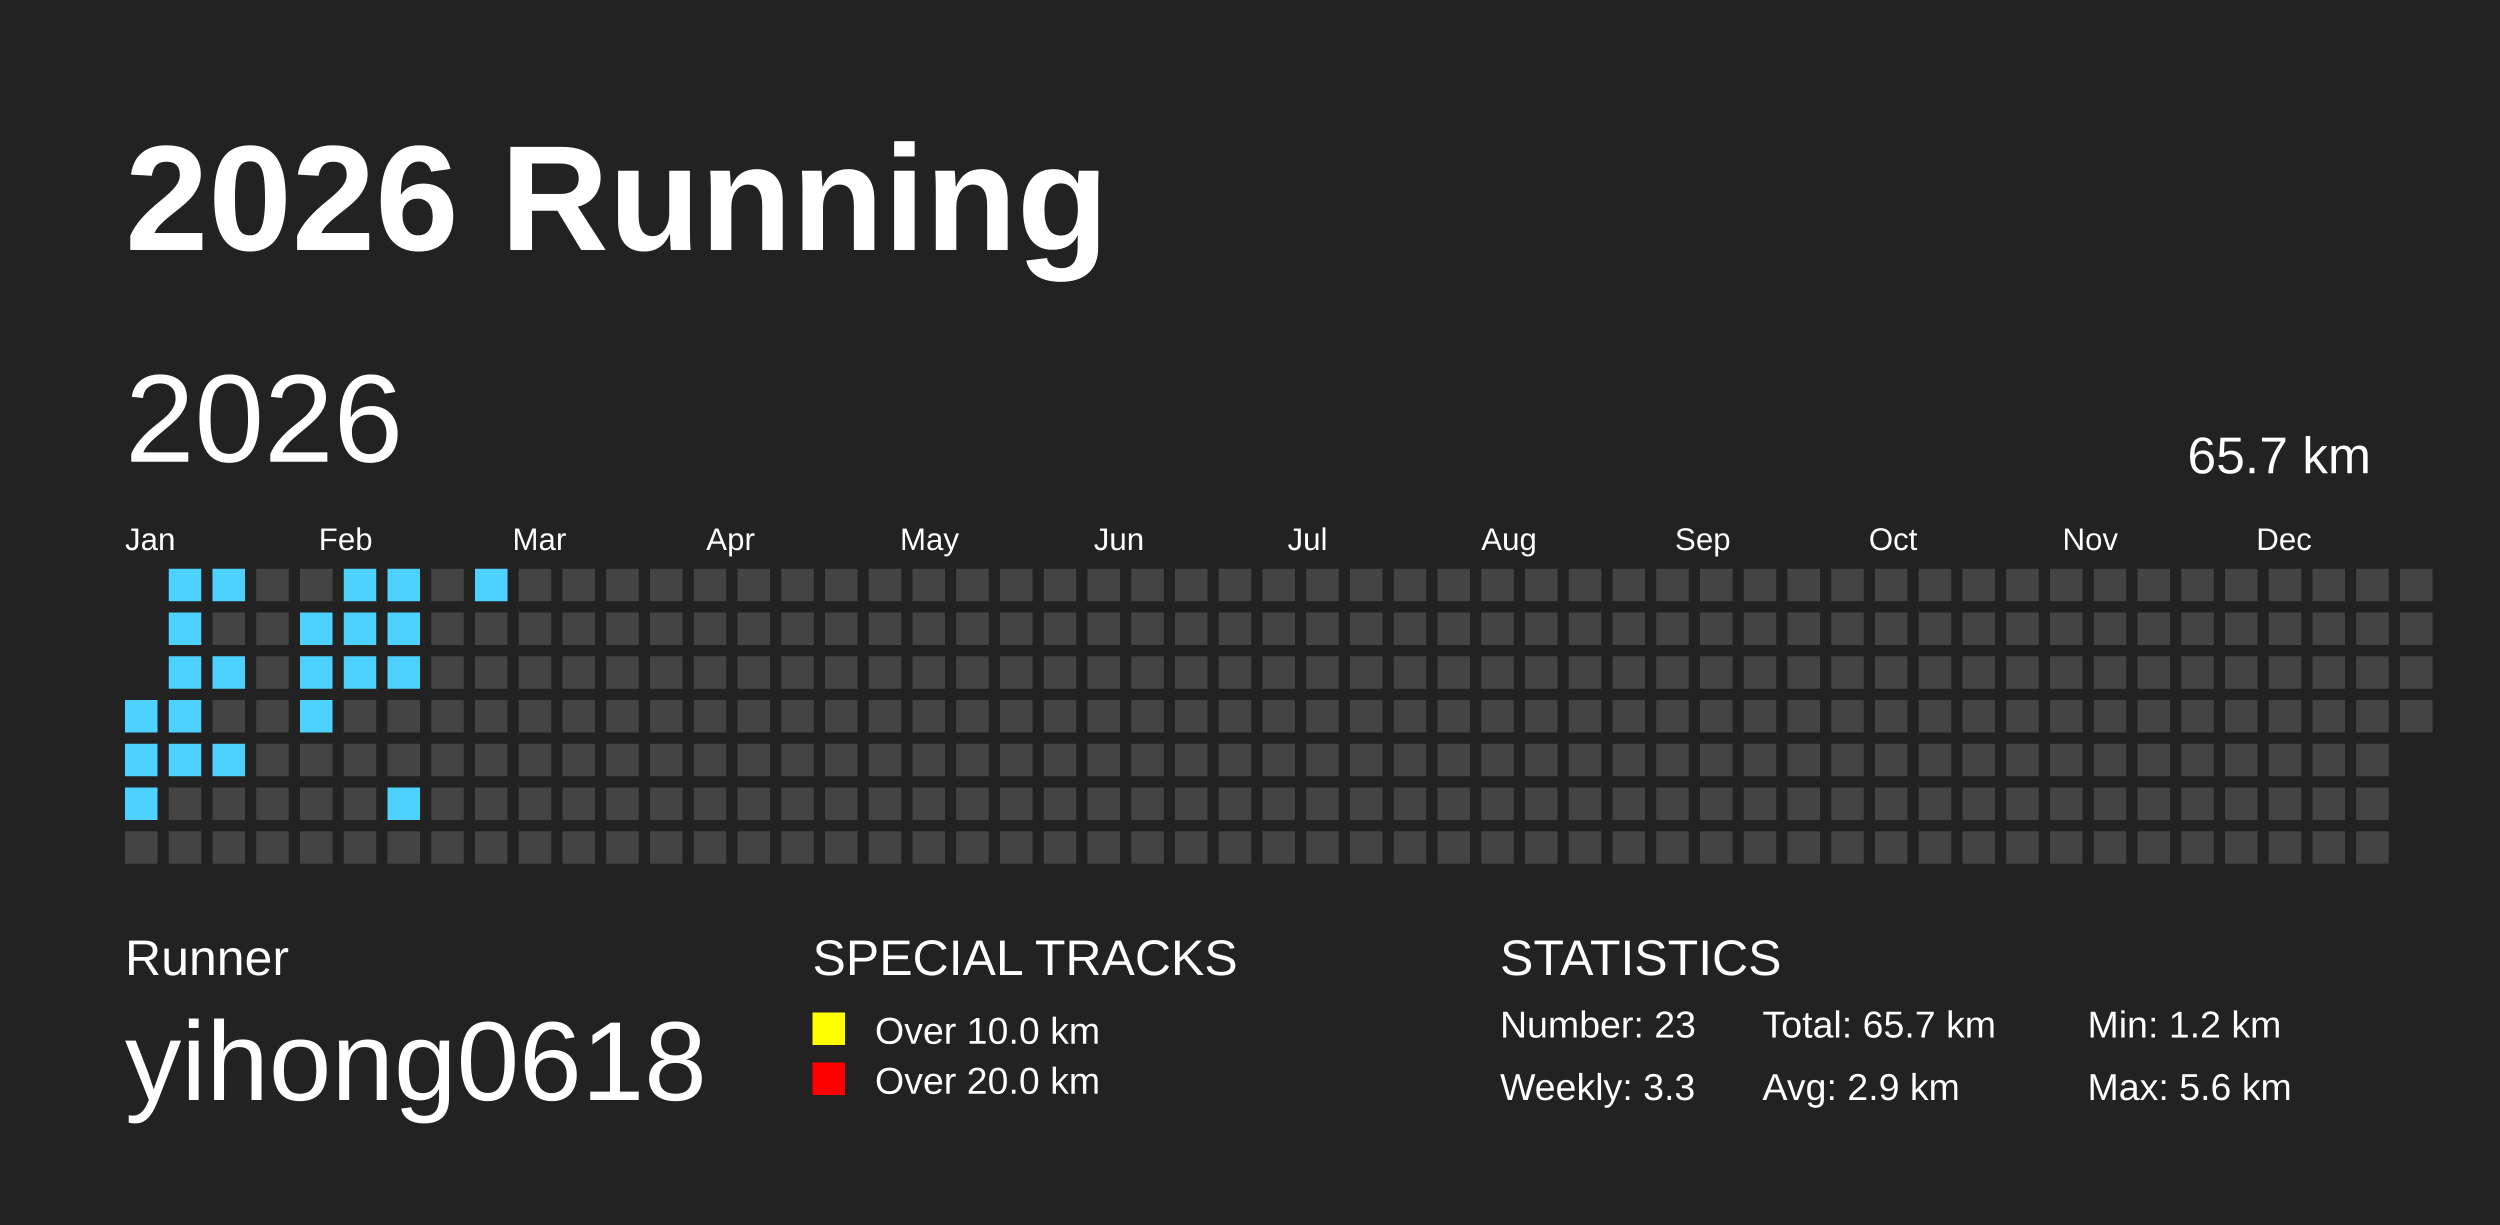
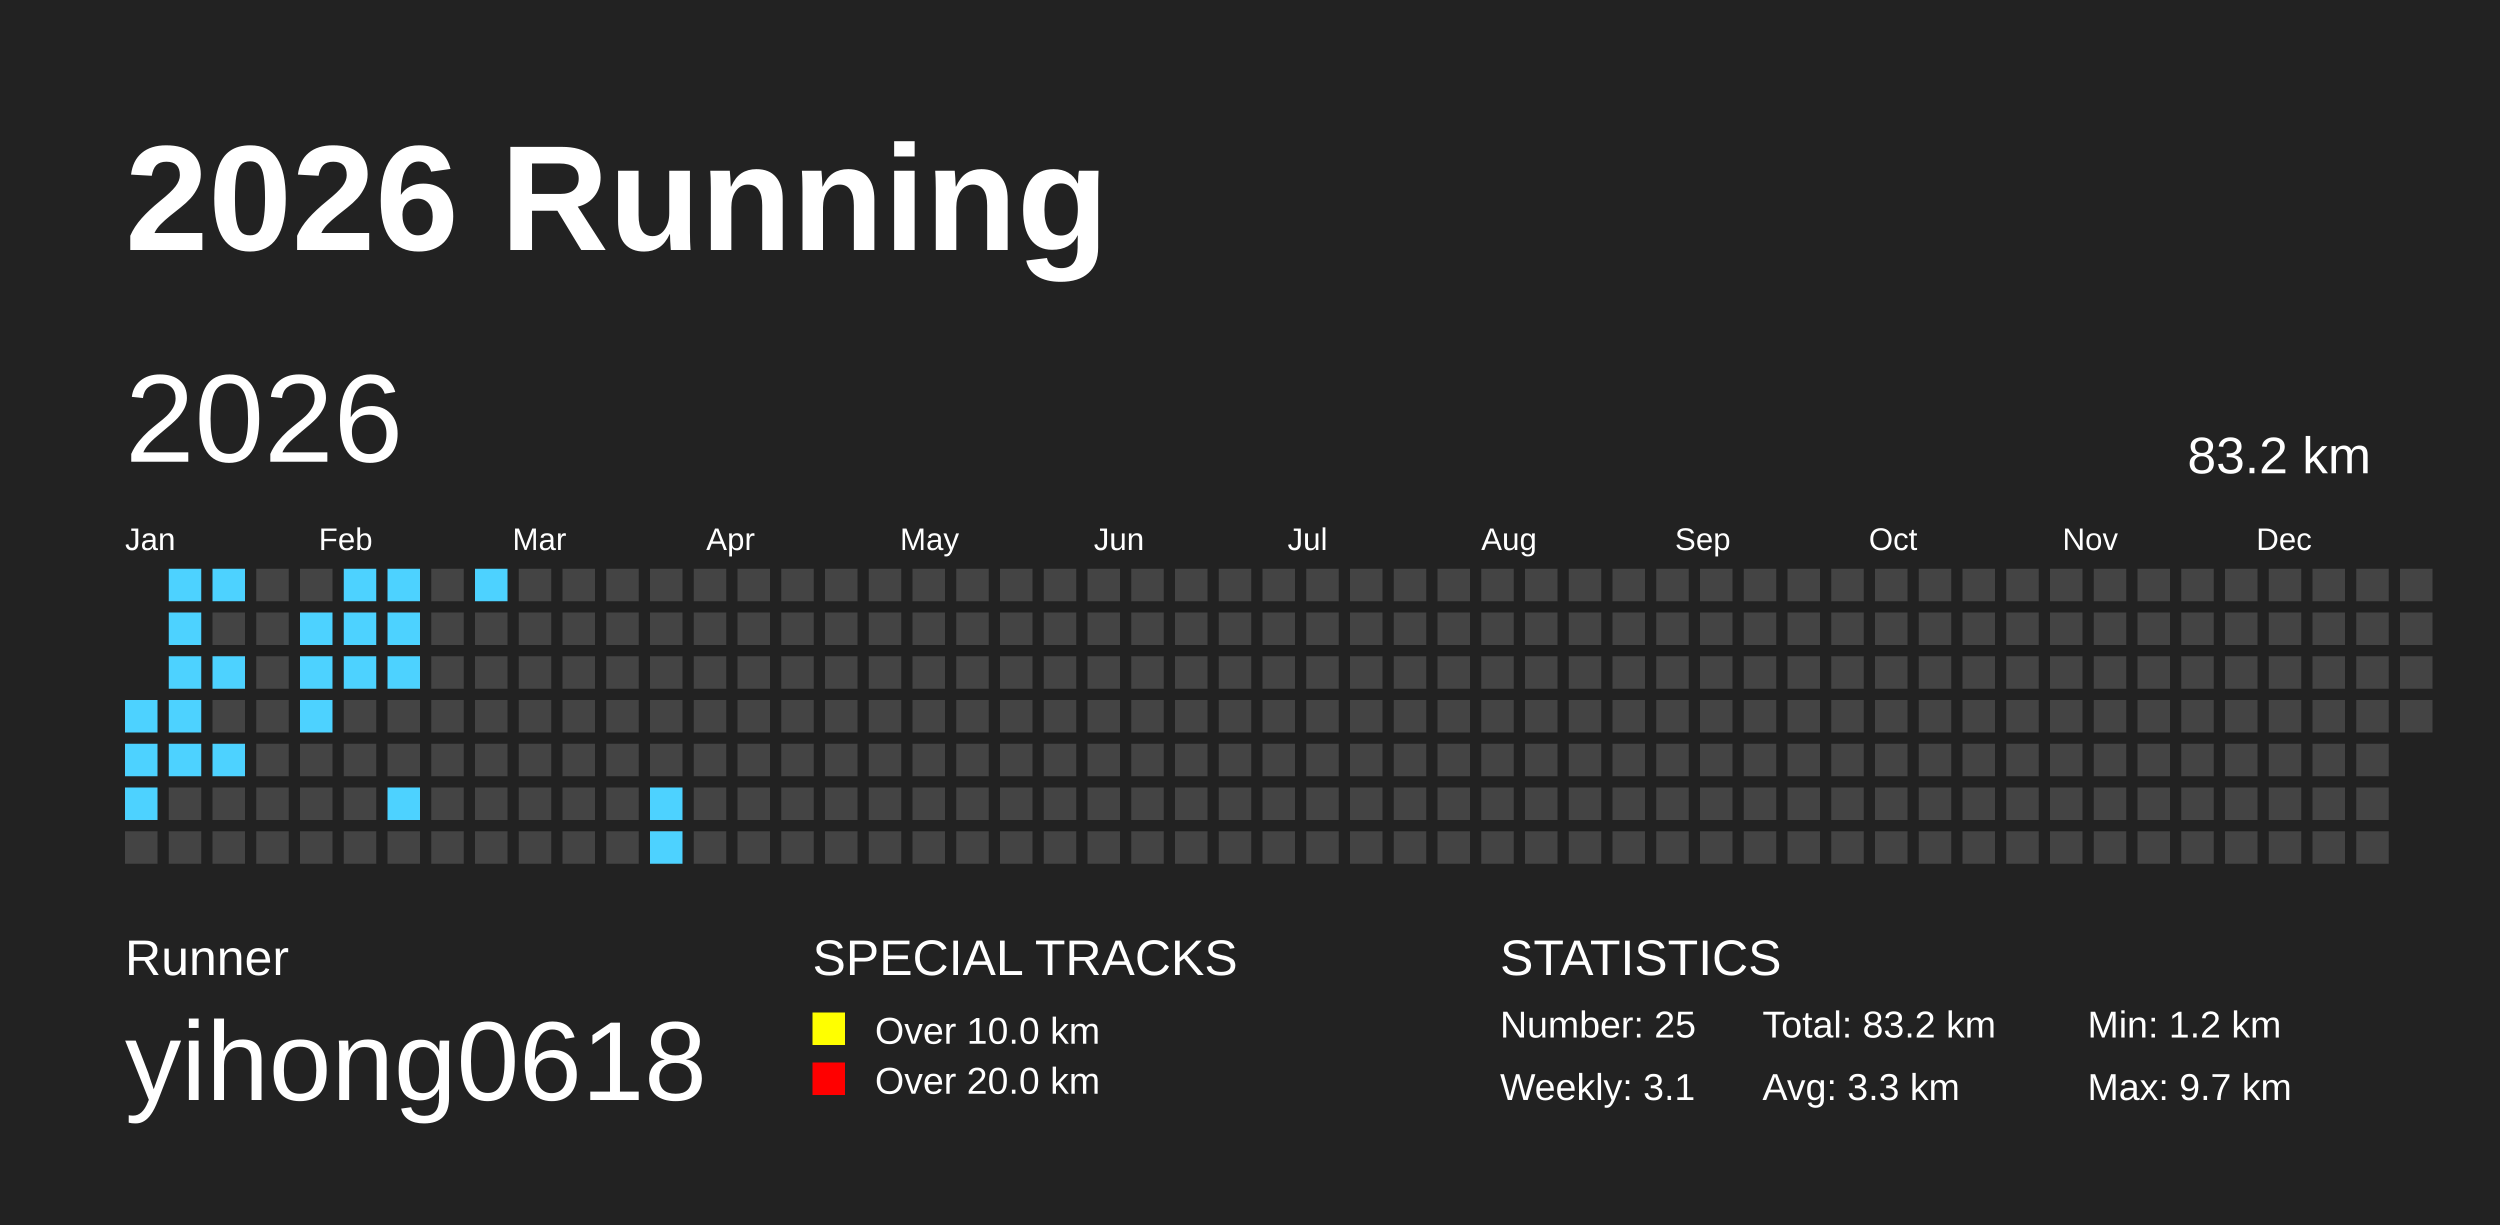
<svg xmlns="http://www.w3.org/2000/svg" baseProfile="full" height="98mm" version="1.1" viewBox="0,0,200,98" width="200mm">
  <defs />
  <rect fill="#222222" height="98" width="200" x="0" y="0" />
  <text fill="#FFFFFF" style="font-size:12px; font-family:Arial; font-weight:bold;" x="10" y="20">2026 Running</text>
  <text fill="#FFFFFF" style="font-size:4px; font-family:Arial" x="10" y="78">Runner</text>
  <text fill="#FFFFFF" style="font-size:9px; font-family:Arial" x="10" y="88">yihong0618</text>
  <text fill="#FFFFFF" style="font-size:4px; font-family:Arial" x="65" y="78">SPECIAL TRACKS</text>
  <rect fill="yellow" height="2.6" width="2.6" x="65" y="81" />
  <text fill="#FFFFFF" style="font-size:3px; font-family:Arial" x="70" y="83.5">Over 10.0 km</text>
  <rect fill="red" height="2.6" width="2.6" x="65" y="85" />
  <text fill="#FFFFFF" style="font-size:3px; font-family:Arial" x="70" y="87.5">Over 20.0 km</text>
  <text fill="#FFFFFF" style="font-size:4px; font-family:Arial" x="120" y="78">STATISTICS</text>
-   <text fill="#FFFFFF" style="font-size:3px; font-family:Arial" x="120" y="83">Number: 23</text>
-   <text fill="#FFFFFF" style="font-size:3px; font-family:Arial" x="120" y="88">Weekly: 3.3</text>
-   <text fill="#FFFFFF" style="font-size:3px; font-family:Arial" x="141" y="83">Total: 65.7 km</text>
-   <text fill="#FFFFFF" style="font-size:3px; font-family:Arial" x="141" y="88">Avg: 2.9 km</text>
+   <text fill="#FFFFFF" style="font-size:3px; font-family:Arial" x="120" y="83">Number: 25</text>
+   <text fill="#FFFFFF" style="font-size:3px; font-family:Arial" x="120" y="88">Weekly: 3.1</text>
+   <text fill="#FFFFFF" style="font-size:3px; font-family:Arial" x="141" y="83">Total: 83.2 km</text>
+   <text fill="#FFFFFF" style="font-size:3px; font-family:Arial" x="141" y="88">Avg: 3.3 km</text>
  <text fill="#FFFFFF" style="font-size:3px; font-family:Arial" x="167" y="83">Min: 1.2 km</text>
-   <text fill="#FFFFFF" style="font-size:3px; font-family:Arial" x="167" y="88">Max: 5.6 km</text>
+   <text fill="#FFFFFF" style="font-size:3px; font-family:Arial" x="167" y="88">Max: 9.7 km</text>
  <text dominant-baseline="hanging" fill="#FFFFFF" style="font-size:10.0px; font-family:Arial;" x="10" y="30">2026</text>
-   <text dominant-baseline="hanging" fill="#FFFFFF" style="font-size:4.125px; font-family:Arial;" x="175" y="35">65.7 km</text>
+   <text dominant-baseline="hanging" fill="#FFFFFF" style="font-size:4.125px; font-family:Arial;" x="175" y="35">83.2 km</text>
  <text fill="#FFFFFF" style="font-size:2.5px; font-family:Arial" x="10.0" y="44">Jan</text>
  <text fill="#FFFFFF" style="font-size:2.5px; font-family:Arial" x="25.5" y="44">Feb</text>
  <text fill="#FFFFFF" style="font-size:2.5px; font-family:Arial" x="41.0" y="44">Mar</text>
  <text fill="#FFFFFF" style="font-size:2.5px; font-family:Arial" x="56.5" y="44">Apr</text>
  <text fill="#FFFFFF" style="font-size:2.5px; font-family:Arial" x="72.0" y="44">May</text>
  <text fill="#FFFFFF" style="font-size:2.5px; font-family:Arial" x="87.5" y="44">Jun</text>
  <text fill="#FFFFFF" style="font-size:2.5px; font-family:Arial" x="103.0" y="44">Jul</text>
  <text fill="#FFFFFF" style="font-size:2.5px; font-family:Arial" x="118.5" y="44">Aug</text>
  <text fill="#FFFFFF" style="font-size:2.5px; font-family:Arial" x="134.0" y="44">Sep</text>
  <text fill="#FFFFFF" style="font-size:2.5px; font-family:Arial" x="149.5" y="44">Oct</text>
  <text fill="#FFFFFF" style="font-size:2.5px; font-family:Arial" x="165.0" y="44">Nov</text>
  <text fill="#FFFFFF" style="font-size:2.5px; font-family:Arial" x="180.5" y="44">Dec</text>
  <rect fill="#4DD2FF" height="2.6" width="2.6" x="10.0" y="56.0" />
  <rect fill="#4DD2FF" height="2.6" width="2.6" x="10.0" y="59.5" />
  <rect fill="#4DD2FF" height="2.6" width="2.6" x="10.0" y="63.0" />
  <rect fill="#444444" height="2.6" width="2.6" x="10.0" y="66.5" />
  <rect fill="#4DD2FF" height="2.6" width="2.6" x="13.5" y="45.5" />
  <rect fill="#4DD2FF" height="2.6" width="2.6" x="13.5" y="49.0" />
  <rect fill="#4DD2FF" height="2.6" width="2.6" x="13.5" y="52.5" />
  <rect fill="#4DD2FF" height="2.6" width="2.6" x="13.5" y="56.0" />
  <rect fill="#4DD2FF" height="2.6" width="2.6" x="13.5" y="59.5" />
  <rect fill="#444444" height="2.6" width="2.6" x="13.5" y="63.0" />
  <rect fill="#444444" height="2.6" width="2.6" x="13.5" y="66.5" />
  <rect fill="#4DD2FF" height="2.6" width="2.6" x="17.0" y="45.5" />
  <rect fill="#444444" height="2.6" width="2.6" x="17.0" y="49.0" />
  <rect fill="#4DD2FF" height="2.6" width="2.6" x="17.0" y="52.5" />
  <rect fill="#444444" height="2.6" width="2.6" x="17.0" y="56.0" />
  <rect fill="#4DD2FF" height="2.6" width="2.6" x="17.0" y="59.5" />
  <rect fill="#444444" height="2.6" width="2.6" x="17.0" y="63.0" />
  <rect fill="#444444" height="2.6" width="2.6" x="17.0" y="66.5" />
  <rect fill="#444444" height="2.6" width="2.6" x="20.5" y="45.5" />
  <rect fill="#444444" height="2.6" width="2.6" x="20.5" y="49.0" />
  <rect fill="#444444" height="2.6" width="2.6" x="20.5" y="52.5" />
  <rect fill="#444444" height="2.6" width="2.6" x="20.5" y="56.0" />
  <rect fill="#444444" height="2.6" width="2.6" x="20.5" y="59.5" />
  <rect fill="#444444" height="2.6" width="2.6" x="20.5" y="63.0" />
  <rect fill="#444444" height="2.6" width="2.6" x="20.5" y="66.5" />
  <rect fill="#444444" height="2.6" width="2.6" x="24.0" y="45.5" />
  <rect fill="#4DD2FF" height="2.6" width="2.6" x="24.0" y="49.0" />
  <rect fill="#4DD2FF" height="2.6" width="2.6" x="24.0" y="52.5" />
  <rect fill="#4DD2FF" height="2.6" width="2.6" x="24.0" y="56.0" />
  <rect fill="#444444" height="2.6" width="2.6" x="24.0" y="59.5" />
  <rect fill="#444444" height="2.6" width="2.6" x="24.0" y="63.0" />
  <rect fill="#444444" height="2.6" width="2.6" x="24.0" y="66.5" />
  <rect fill="#4DD2FF" height="2.6" width="2.6" x="27.5" y="45.5" />
  <rect fill="#4DD2FF" height="2.6" width="2.6" x="27.5" y="49.0" />
  <rect fill="#4DD2FF" height="2.6" width="2.6" x="27.5" y="52.5" />
  <rect fill="#444444" height="2.6" width="2.6" x="27.5" y="56.0" />
  <rect fill="#444444" height="2.6" width="2.6" x="27.5" y="59.5" />
  <rect fill="#444444" height="2.6" width="2.6" x="27.5" y="63.0" />
  <rect fill="#444444" height="2.6" width="2.6" x="27.5" y="66.5" />
  <rect fill="#4DD2FF" height="2.6" width="2.6" x="31.0" y="45.5" />
  <rect fill="#4DD2FF" height="2.6" width="2.6" x="31.0" y="49.0" />
  <rect fill="#4DD2FF" height="2.6" width="2.6" x="31.0" y="52.5" />
  <rect fill="#444444" height="2.6" width="2.6" x="31.0" y="56.0" />
  <rect fill="#444444" height="2.6" width="2.6" x="31.0" y="59.5" />
  <rect fill="#4DD2FF" height="2.6" width="2.6" x="31.0" y="63.0" />
  <rect fill="#444444" height="2.6" width="2.6" x="31.0" y="66.5" />
  <rect fill="#444444" height="2.6" width="2.6" x="34.5" y="45.5" />
  <rect fill="#444444" height="2.6" width="2.6" x="34.5" y="49.0" />
  <rect fill="#444444" height="2.6" width="2.6" x="34.5" y="52.5" />
  <rect fill="#444444" height="2.6" width="2.6" x="34.5" y="56.0" />
  <rect fill="#444444" height="2.6" width="2.6" x="34.5" y="59.5" />
  <rect fill="#444444" height="2.6" width="2.6" x="34.5" y="63.0" />
  <rect fill="#444444" height="2.6" width="2.6" x="34.5" y="66.5" />
  <rect fill="#4DD2FF" height="2.6" width="2.6" x="38.0" y="45.5" />
  <rect fill="#444444" height="2.6" width="2.6" x="38.0" y="49.0" />
  <rect fill="#444444" height="2.6" width="2.6" x="38.0" y="52.5" />
  <rect fill="#444444" height="2.6" width="2.6" x="38.0" y="56.0" />
  <rect fill="#444444" height="2.6" width="2.6" x="38.0" y="59.5" />
  <rect fill="#444444" height="2.6" width="2.6" x="38.0" y="63.0" />
  <rect fill="#444444" height="2.6" width="2.6" x="38.0" y="66.5" />
  <rect fill="#444444" height="2.6" width="2.6" x="41.5" y="45.5" />
  <rect fill="#444444" height="2.6" width="2.6" x="41.5" y="49.0" />
  <rect fill="#444444" height="2.6" width="2.6" x="41.5" y="52.5" />
  <rect fill="#444444" height="2.6" width="2.6" x="41.5" y="56.0" />
  <rect fill="#444444" height="2.6" width="2.6" x="41.5" y="59.5" />
  <rect fill="#444444" height="2.6" width="2.6" x="41.5" y="63.0" />
  <rect fill="#444444" height="2.6" width="2.6" x="41.5" y="66.5" />
  <rect fill="#444444" height="2.6" width="2.6" x="45.0" y="45.5" />
  <rect fill="#444444" height="2.6" width="2.6" x="45.0" y="49.0" />
  <rect fill="#444444" height="2.6" width="2.6" x="45.0" y="52.5" />
  <rect fill="#444444" height="2.6" width="2.6" x="45.0" y="56.0" />
  <rect fill="#444444" height="2.6" width="2.6" x="45.0" y="59.5" />
  <rect fill="#444444" height="2.6" width="2.6" x="45.0" y="63.0" />
  <rect fill="#444444" height="2.6" width="2.6" x="45.0" y="66.5" />
  <rect fill="#444444" height="2.6" width="2.6" x="48.5" y="45.5" />
  <rect fill="#444444" height="2.6" width="2.6" x="48.5" y="49.0" />
  <rect fill="#444444" height="2.6" width="2.6" x="48.5" y="52.5" />
  <rect fill="#444444" height="2.6" width="2.6" x="48.5" y="56.0" />
  <rect fill="#444444" height="2.6" width="2.6" x="48.5" y="59.5" />
  <rect fill="#444444" height="2.6" width="2.6" x="48.5" y="63.0" />
  <rect fill="#444444" height="2.6" width="2.6" x="48.5" y="66.5" />
  <rect fill="#444444" height="2.6" width="2.6" x="52.0" y="45.5" />
  <rect fill="#444444" height="2.6" width="2.6" x="52.0" y="49.0" />
  <rect fill="#444444" height="2.6" width="2.6" x="52.0" y="52.5" />
  <rect fill="#444444" height="2.6" width="2.6" x="52.0" y="56.0" />
  <rect fill="#444444" height="2.6" width="2.6" x="52.0" y="59.5" />
-   <rect fill="#444444" height="2.6" width="2.6" x="52.0" y="63.0" />
-   <rect fill="#444444" height="2.6" width="2.6" x="52.0" y="66.5" />
+   <rect fill="#4DD2FF" height="2.6" width="2.6" x="52.0" y="63.0" />
+   <rect fill="#4DD2FF" height="2.6" width="2.6" x="52.0" y="66.5" />
  <rect fill="#444444" height="2.6" width="2.6" x="55.5" y="45.5" />
  <rect fill="#444444" height="2.6" width="2.6" x="55.5" y="49.0" />
  <rect fill="#444444" height="2.6" width="2.6" x="55.5" y="52.5" />
  <rect fill="#444444" height="2.6" width="2.6" x="55.5" y="56.0" />
  <rect fill="#444444" height="2.6" width="2.6" x="55.5" y="59.5" />
  <rect fill="#444444" height="2.6" width="2.6" x="55.5" y="63.0" />
  <rect fill="#444444" height="2.6" width="2.6" x="55.5" y="66.5" />
  <rect fill="#444444" height="2.6" width="2.6" x="59.0" y="45.5" />
  <rect fill="#444444" height="2.6" width="2.6" x="59.0" y="49.0" />
  <rect fill="#444444" height="2.6" width="2.6" x="59.0" y="52.5" />
  <rect fill="#444444" height="2.6" width="2.6" x="59.0" y="56.0" />
  <rect fill="#444444" height="2.6" width="2.6" x="59.0" y="59.5" />
  <rect fill="#444444" height="2.6" width="2.6" x="59.0" y="63.0" />
  <rect fill="#444444" height="2.6" width="2.6" x="59.0" y="66.5" />
  <rect fill="#444444" height="2.6" width="2.6" x="62.5" y="45.5" />
  <rect fill="#444444" height="2.6" width="2.6" x="62.5" y="49.0" />
  <rect fill="#444444" height="2.6" width="2.6" x="62.5" y="52.5" />
  <rect fill="#444444" height="2.6" width="2.6" x="62.5" y="56.0" />
  <rect fill="#444444" height="2.6" width="2.6" x="62.5" y="59.5" />
  <rect fill="#444444" height="2.6" width="2.6" x="62.5" y="63.0" />
  <rect fill="#444444" height="2.6" width="2.6" x="62.5" y="66.5" />
  <rect fill="#444444" height="2.6" width="2.6" x="66.0" y="45.5" />
  <rect fill="#444444" height="2.6" width="2.6" x="66.0" y="49.0" />
  <rect fill="#444444" height="2.6" width="2.6" x="66.0" y="52.5" />
  <rect fill="#444444" height="2.6" width="2.6" x="66.0" y="56.0" />
  <rect fill="#444444" height="2.6" width="2.6" x="66.0" y="59.5" />
  <rect fill="#444444" height="2.6" width="2.6" x="66.0" y="63.0" />
  <rect fill="#444444" height="2.6" width="2.6" x="66.0" y="66.5" />
  <rect fill="#444444" height="2.6" width="2.6" x="69.5" y="45.5" />
  <rect fill="#444444" height="2.6" width="2.6" x="69.5" y="49.0" />
  <rect fill="#444444" height="2.6" width="2.6" x="69.5" y="52.5" />
  <rect fill="#444444" height="2.6" width="2.6" x="69.5" y="56.0" />
  <rect fill="#444444" height="2.6" width="2.6" x="69.5" y="59.5" />
  <rect fill="#444444" height="2.6" width="2.6" x="69.5" y="63.0" />
  <rect fill="#444444" height="2.6" width="2.6" x="69.5" y="66.5" />
  <rect fill="#444444" height="2.6" width="2.6" x="73.0" y="45.5" />
  <rect fill="#444444" height="2.6" width="2.6" x="73.0" y="49.0" />
  <rect fill="#444444" height="2.6" width="2.6" x="73.0" y="52.5" />
  <rect fill="#444444" height="2.6" width="2.6" x="73.0" y="56.0" />
  <rect fill="#444444" height="2.6" width="2.6" x="73.0" y="59.5" />
  <rect fill="#444444" height="2.6" width="2.6" x="73.0" y="63.0" />
  <rect fill="#444444" height="2.6" width="2.6" x="73.0" y="66.5" />
  <rect fill="#444444" height="2.6" width="2.6" x="76.5" y="45.5" />
  <rect fill="#444444" height="2.6" width="2.6" x="76.5" y="49.0" />
  <rect fill="#444444" height="2.6" width="2.6" x="76.5" y="52.5" />
  <rect fill="#444444" height="2.6" width="2.6" x="76.5" y="56.0" />
  <rect fill="#444444" height="2.6" width="2.6" x="76.5" y="59.5" />
  <rect fill="#444444" height="2.6" width="2.6" x="76.5" y="63.0" />
  <rect fill="#444444" height="2.6" width="2.6" x="76.5" y="66.5" />
  <rect fill="#444444" height="2.6" width="2.6" x="80.0" y="45.5" />
  <rect fill="#444444" height="2.6" width="2.6" x="80.0" y="49.0" />
  <rect fill="#444444" height="2.6" width="2.6" x="80.0" y="52.5" />
  <rect fill="#444444" height="2.6" width="2.6" x="80.0" y="56.0" />
  <rect fill="#444444" height="2.6" width="2.6" x="80.0" y="59.5" />
  <rect fill="#444444" height="2.6" width="2.6" x="80.0" y="63.0" />
  <rect fill="#444444" height="2.6" width="2.6" x="80.0" y="66.5" />
  <rect fill="#444444" height="2.6" width="2.6" x="83.5" y="45.5" />
  <rect fill="#444444" height="2.6" width="2.6" x="83.5" y="49.0" />
  <rect fill="#444444" height="2.6" width="2.6" x="83.5" y="52.5" />
  <rect fill="#444444" height="2.6" width="2.6" x="83.5" y="56.0" />
  <rect fill="#444444" height="2.6" width="2.6" x="83.5" y="59.5" />
  <rect fill="#444444" height="2.6" width="2.6" x="83.5" y="63.0" />
  <rect fill="#444444" height="2.6" width="2.6" x="83.5" y="66.5" />
  <rect fill="#444444" height="2.6" width="2.6" x="87.0" y="45.5" />
  <rect fill="#444444" height="2.6" width="2.6" x="87.0" y="49.0" />
  <rect fill="#444444" height="2.6" width="2.6" x="87.0" y="52.5" />
  <rect fill="#444444" height="2.6" width="2.6" x="87.0" y="56.0" />
  <rect fill="#444444" height="2.6" width="2.6" x="87.0" y="59.5" />
  <rect fill="#444444" height="2.6" width="2.6" x="87.0" y="63.0" />
  <rect fill="#444444" height="2.6" width="2.6" x="87.0" y="66.5" />
  <rect fill="#444444" height="2.6" width="2.6" x="90.5" y="45.5" />
  <rect fill="#444444" height="2.6" width="2.6" x="90.5" y="49.0" />
  <rect fill="#444444" height="2.6" width="2.6" x="90.5" y="52.5" />
  <rect fill="#444444" height="2.6" width="2.6" x="90.5" y="56.0" />
  <rect fill="#444444" height="2.6" width="2.6" x="90.5" y="59.5" />
  <rect fill="#444444" height="2.6" width="2.6" x="90.5" y="63.0" />
  <rect fill="#444444" height="2.6" width="2.6" x="90.5" y="66.5" />
  <rect fill="#444444" height="2.6" width="2.6" x="94.0" y="45.5" />
  <rect fill="#444444" height="2.6" width="2.6" x="94.0" y="49.0" />
  <rect fill="#444444" height="2.6" width="2.6" x="94.0" y="52.5" />
  <rect fill="#444444" height="2.6" width="2.6" x="94.0" y="56.0" />
  <rect fill="#444444" height="2.6" width="2.6" x="94.0" y="59.5" />
  <rect fill="#444444" height="2.6" width="2.6" x="94.0" y="63.0" />
  <rect fill="#444444" height="2.6" width="2.6" x="94.0" y="66.5" />
  <rect fill="#444444" height="2.6" width="2.6" x="97.5" y="45.5" />
  <rect fill="#444444" height="2.6" width="2.6" x="97.5" y="49.0" />
  <rect fill="#444444" height="2.6" width="2.6" x="97.5" y="52.5" />
  <rect fill="#444444" height="2.6" width="2.6" x="97.5" y="56.0" />
  <rect fill="#444444" height="2.6" width="2.6" x="97.5" y="59.5" />
  <rect fill="#444444" height="2.6" width="2.6" x="97.5" y="63.0" />
  <rect fill="#444444" height="2.6" width="2.6" x="97.5" y="66.5" />
  <rect fill="#444444" height="2.6" width="2.6" x="101.0" y="45.5" />
  <rect fill="#444444" height="2.6" width="2.6" x="101.0" y="49.0" />
  <rect fill="#444444" height="2.6" width="2.6" x="101.0" y="52.5" />
  <rect fill="#444444" height="2.6" width="2.6" x="101.0" y="56.0" />
  <rect fill="#444444" height="2.6" width="2.6" x="101.0" y="59.5" />
  <rect fill="#444444" height="2.6" width="2.6" x="101.0" y="63.0" />
  <rect fill="#444444" height="2.6" width="2.6" x="101.0" y="66.5" />
  <rect fill="#444444" height="2.6" width="2.6" x="104.5" y="45.5" />
  <rect fill="#444444" height="2.6" width="2.6" x="104.5" y="49.0" />
  <rect fill="#444444" height="2.6" width="2.6" x="104.5" y="52.5" />
  <rect fill="#444444" height="2.6" width="2.6" x="104.5" y="56.0" />
  <rect fill="#444444" height="2.6" width="2.6" x="104.5" y="59.5" />
  <rect fill="#444444" height="2.6" width="2.6" x="104.5" y="63.0" />
  <rect fill="#444444" height="2.6" width="2.6" x="104.5" y="66.5" />
  <rect fill="#444444" height="2.6" width="2.6" x="108.0" y="45.5" />
  <rect fill="#444444" height="2.6" width="2.6" x="108.0" y="49.0" />
  <rect fill="#444444" height="2.6" width="2.6" x="108.0" y="52.5" />
  <rect fill="#444444" height="2.6" width="2.6" x="108.0" y="56.0" />
  <rect fill="#444444" height="2.6" width="2.6" x="108.0" y="59.5" />
  <rect fill="#444444" height="2.6" width="2.6" x="108.0" y="63.0" />
  <rect fill="#444444" height="2.6" width="2.6" x="108.0" y="66.5" />
  <rect fill="#444444" height="2.6" width="2.6" x="111.5" y="45.5" />
  <rect fill="#444444" height="2.6" width="2.6" x="111.5" y="49.0" />
  <rect fill="#444444" height="2.6" width="2.6" x="111.5" y="52.5" />
  <rect fill="#444444" height="2.6" width="2.6" x="111.5" y="56.0" />
  <rect fill="#444444" height="2.6" width="2.6" x="111.5" y="59.5" />
  <rect fill="#444444" height="2.6" width="2.6" x="111.5" y="63.0" />
  <rect fill="#444444" height="2.6" width="2.6" x="111.5" y="66.5" />
  <rect fill="#444444" height="2.6" width="2.6" x="115.0" y="45.5" />
  <rect fill="#444444" height="2.6" width="2.6" x="115.0" y="49.0" />
  <rect fill="#444444" height="2.6" width="2.6" x="115.0" y="52.5" />
  <rect fill="#444444" height="2.6" width="2.6" x="115.0" y="56.0" />
  <rect fill="#444444" height="2.6" width="2.6" x="115.0" y="59.5" />
  <rect fill="#444444" height="2.6" width="2.6" x="115.0" y="63.0" />
  <rect fill="#444444" height="2.6" width="2.6" x="115.0" y="66.5" />
  <rect fill="#444444" height="2.6" width="2.6" x="118.5" y="45.5" />
  <rect fill="#444444" height="2.6" width="2.6" x="118.5" y="49.0" />
  <rect fill="#444444" height="2.6" width="2.6" x="118.5" y="52.5" />
  <rect fill="#444444" height="2.6" width="2.6" x="118.5" y="56.0" />
  <rect fill="#444444" height="2.6" width="2.6" x="118.5" y="59.5" />
  <rect fill="#444444" height="2.6" width="2.6" x="118.5" y="63.0" />
  <rect fill="#444444" height="2.6" width="2.6" x="118.5" y="66.5" />
  <rect fill="#444444" height="2.6" width="2.6" x="122.0" y="45.5" />
  <rect fill="#444444" height="2.6" width="2.6" x="122.0" y="49.0" />
  <rect fill="#444444" height="2.6" width="2.6" x="122.0" y="52.5" />
  <rect fill="#444444" height="2.6" width="2.6" x="122.0" y="56.0" />
  <rect fill="#444444" height="2.6" width="2.6" x="122.0" y="59.5" />
  <rect fill="#444444" height="2.6" width="2.6" x="122.0" y="63.0" />
  <rect fill="#444444" height="2.6" width="2.6" x="122.0" y="66.5" />
  <rect fill="#444444" height="2.6" width="2.6" x="125.5" y="45.5" />
  <rect fill="#444444" height="2.6" width="2.6" x="125.5" y="49.0" />
  <rect fill="#444444" height="2.6" width="2.6" x="125.5" y="52.5" />
  <rect fill="#444444" height="2.6" width="2.6" x="125.5" y="56.0" />
  <rect fill="#444444" height="2.6" width="2.6" x="125.5" y="59.5" />
  <rect fill="#444444" height="2.6" width="2.6" x="125.5" y="63.0" />
  <rect fill="#444444" height="2.6" width="2.6" x="125.5" y="66.5" />
  <rect fill="#444444" height="2.6" width="2.6" x="129.0" y="45.5" />
  <rect fill="#444444" height="2.6" width="2.6" x="129.0" y="49.0" />
  <rect fill="#444444" height="2.6" width="2.6" x="129.0" y="52.5" />
  <rect fill="#444444" height="2.6" width="2.6" x="129.0" y="56.0" />
  <rect fill="#444444" height="2.6" width="2.6" x="129.0" y="59.5" />
  <rect fill="#444444" height="2.6" width="2.6" x="129.0" y="63.0" />
  <rect fill="#444444" height="2.6" width="2.6" x="129.0" y="66.5" />
  <rect fill="#444444" height="2.6" width="2.6" x="132.5" y="45.5" />
  <rect fill="#444444" height="2.6" width="2.6" x="132.5" y="49.0" />
  <rect fill="#444444" height="2.6" width="2.6" x="132.5" y="52.5" />
  <rect fill="#444444" height="2.6" width="2.6" x="132.5" y="56.0" />
  <rect fill="#444444" height="2.6" width="2.6" x="132.5" y="59.5" />
  <rect fill="#444444" height="2.6" width="2.6" x="132.5" y="63.0" />
  <rect fill="#444444" height="2.6" width="2.6" x="132.5" y="66.5" />
  <rect fill="#444444" height="2.6" width="2.6" x="136.0" y="45.5" />
  <rect fill="#444444" height="2.6" width="2.6" x="136.0" y="49.0" />
  <rect fill="#444444" height="2.6" width="2.6" x="136.0" y="52.5" />
  <rect fill="#444444" height="2.6" width="2.6" x="136.0" y="56.0" />
  <rect fill="#444444" height="2.6" width="2.6" x="136.0" y="59.5" />
  <rect fill="#444444" height="2.6" width="2.6" x="136.0" y="63.0" />
  <rect fill="#444444" height="2.6" width="2.6" x="136.0" y="66.5" />
  <rect fill="#444444" height="2.6" width="2.6" x="139.5" y="45.5" />
  <rect fill="#444444" height="2.6" width="2.6" x="139.5" y="49.0" />
  <rect fill="#444444" height="2.6" width="2.6" x="139.5" y="52.5" />
  <rect fill="#444444" height="2.6" width="2.6" x="139.5" y="56.0" />
  <rect fill="#444444" height="2.6" width="2.6" x="139.5" y="59.5" />
  <rect fill="#444444" height="2.6" width="2.6" x="139.5" y="63.0" />
  <rect fill="#444444" height="2.6" width="2.6" x="139.5" y="66.5" />
  <rect fill="#444444" height="2.6" width="2.6" x="143.0" y="45.5" />
  <rect fill="#444444" height="2.6" width="2.6" x="143.0" y="49.0" />
  <rect fill="#444444" height="2.6" width="2.6" x="143.0" y="52.5" />
  <rect fill="#444444" height="2.6" width="2.6" x="143.0" y="56.0" />
  <rect fill="#444444" height="2.6" width="2.6" x="143.0" y="59.5" />
  <rect fill="#444444" height="2.6" width="2.6" x="143.0" y="63.0" />
  <rect fill="#444444" height="2.6" width="2.6" x="143.0" y="66.5" />
  <rect fill="#444444" height="2.6" width="2.6" x="146.5" y="45.5" />
  <rect fill="#444444" height="2.6" width="2.6" x="146.5" y="49.0" />
  <rect fill="#444444" height="2.6" width="2.6" x="146.5" y="52.5" />
  <rect fill="#444444" height="2.6" width="2.6" x="146.5" y="56.0" />
  <rect fill="#444444" height="2.6" width="2.6" x="146.5" y="59.5" />
  <rect fill="#444444" height="2.6" width="2.6" x="146.5" y="63.0" />
  <rect fill="#444444" height="2.6" width="2.6" x="146.5" y="66.5" />
  <rect fill="#444444" height="2.6" width="2.6" x="150.0" y="45.5" />
  <rect fill="#444444" height="2.6" width="2.6" x="150.0" y="49.0" />
  <rect fill="#444444" height="2.6" width="2.6" x="150.0" y="52.5" />
  <rect fill="#444444" height="2.6" width="2.6" x="150.0" y="56.0" />
  <rect fill="#444444" height="2.6" width="2.6" x="150.0" y="59.5" />
  <rect fill="#444444" height="2.6" width="2.6" x="150.0" y="63.0" />
  <rect fill="#444444" height="2.6" width="2.6" x="150.0" y="66.5" />
  <rect fill="#444444" height="2.6" width="2.6" x="153.5" y="45.5" />
  <rect fill="#444444" height="2.6" width="2.6" x="153.5" y="49.0" />
  <rect fill="#444444" height="2.6" width="2.6" x="153.5" y="52.5" />
  <rect fill="#444444" height="2.6" width="2.6" x="153.5" y="56.0" />
  <rect fill="#444444" height="2.6" width="2.6" x="153.5" y="59.5" />
  <rect fill="#444444" height="2.6" width="2.6" x="153.5" y="63.0" />
  <rect fill="#444444" height="2.6" width="2.6" x="153.5" y="66.5" />
  <rect fill="#444444" height="2.6" width="2.6" x="157.0" y="45.5" />
  <rect fill="#444444" height="2.6" width="2.6" x="157.0" y="49.0" />
  <rect fill="#444444" height="2.6" width="2.6" x="157.0" y="52.5" />
  <rect fill="#444444" height="2.6" width="2.6" x="157.0" y="56.0" />
  <rect fill="#444444" height="2.6" width="2.6" x="157.0" y="59.5" />
  <rect fill="#444444" height="2.6" width="2.6" x="157.0" y="63.0" />
  <rect fill="#444444" height="2.6" width="2.6" x="157.0" y="66.5" />
  <rect fill="#444444" height="2.6" width="2.6" x="160.5" y="45.5" />
  <rect fill="#444444" height="2.6" width="2.6" x="160.5" y="49.0" />
  <rect fill="#444444" height="2.6" width="2.6" x="160.5" y="52.5" />
  <rect fill="#444444" height="2.6" width="2.6" x="160.5" y="56.0" />
  <rect fill="#444444" height="2.6" width="2.6" x="160.5" y="59.5" />
  <rect fill="#444444" height="2.6" width="2.6" x="160.5" y="63.0" />
  <rect fill="#444444" height="2.6" width="2.6" x="160.5" y="66.5" />
  <rect fill="#444444" height="2.6" width="2.6" x="164.0" y="45.5" />
  <rect fill="#444444" height="2.6" width="2.6" x="164.0" y="49.0" />
  <rect fill="#444444" height="2.6" width="2.6" x="164.0" y="52.5" />
  <rect fill="#444444" height="2.6" width="2.6" x="164.0" y="56.0" />
  <rect fill="#444444" height="2.6" width="2.6" x="164.0" y="59.5" />
  <rect fill="#444444" height="2.6" width="2.6" x="164.0" y="63.0" />
  <rect fill="#444444" height="2.6" width="2.6" x="164.0" y="66.5" />
  <rect fill="#444444" height="2.6" width="2.6" x="167.5" y="45.5" />
  <rect fill="#444444" height="2.6" width="2.6" x="167.5" y="49.0" />
  <rect fill="#444444" height="2.6" width="2.6" x="167.5" y="52.5" />
  <rect fill="#444444" height="2.6" width="2.6" x="167.5" y="56.0" />
  <rect fill="#444444" height="2.6" width="2.6" x="167.5" y="59.5" />
  <rect fill="#444444" height="2.6" width="2.6" x="167.5" y="63.0" />
  <rect fill="#444444" height="2.6" width="2.6" x="167.5" y="66.5" />
  <rect fill="#444444" height="2.6" width="2.6" x="171.0" y="45.5" />
  <rect fill="#444444" height="2.6" width="2.6" x="171.0" y="49.0" />
  <rect fill="#444444" height="2.6" width="2.6" x="171.0" y="52.5" />
  <rect fill="#444444" height="2.6" width="2.6" x="171.0" y="56.0" />
  <rect fill="#444444" height="2.6" width="2.6" x="171.0" y="59.5" />
  <rect fill="#444444" height="2.6" width="2.6" x="171.0" y="63.0" />
  <rect fill="#444444" height="2.6" width="2.6" x="171.0" y="66.5" />
  <rect fill="#444444" height="2.6" width="2.6" x="174.5" y="45.5" />
  <rect fill="#444444" height="2.6" width="2.6" x="174.5" y="49.0" />
  <rect fill="#444444" height="2.6" width="2.6" x="174.5" y="52.5" />
  <rect fill="#444444" height="2.6" width="2.6" x="174.5" y="56.0" />
  <rect fill="#444444" height="2.6" width="2.6" x="174.5" y="59.5" />
  <rect fill="#444444" height="2.6" width="2.6" x="174.5" y="63.0" />
  <rect fill="#444444" height="2.6" width="2.6" x="174.5" y="66.5" />
  <rect fill="#444444" height="2.6" width="2.6" x="178.0" y="45.5" />
  <rect fill="#444444" height="2.6" width="2.6" x="178.0" y="49.0" />
  <rect fill="#444444" height="2.6" width="2.6" x="178.0" y="52.5" />
  <rect fill="#444444" height="2.6" width="2.6" x="178.0" y="56.0" />
  <rect fill="#444444" height="2.6" width="2.6" x="178.0" y="59.5" />
  <rect fill="#444444" height="2.6" width="2.6" x="178.0" y="63.0" />
  <rect fill="#444444" height="2.6" width="2.6" x="178.0" y="66.5" />
  <rect fill="#444444" height="2.6" width="2.6" x="181.5" y="45.5" />
  <rect fill="#444444" height="2.6" width="2.6" x="181.5" y="49.0" />
  <rect fill="#444444" height="2.6" width="2.6" x="181.5" y="52.5" />
  <rect fill="#444444" height="2.6" width="2.6" x="181.5" y="56.0" />
  <rect fill="#444444" height="2.6" width="2.6" x="181.5" y="59.5" />
  <rect fill="#444444" height="2.6" width="2.6" x="181.5" y="63.0" />
  <rect fill="#444444" height="2.6" width="2.6" x="181.5" y="66.5" />
  <rect fill="#444444" height="2.6" width="2.6" x="185.0" y="45.5" />
  <rect fill="#444444" height="2.6" width="2.6" x="185.0" y="49.0" />
  <rect fill="#444444" height="2.6" width="2.6" x="185.0" y="52.5" />
  <rect fill="#444444" height="2.6" width="2.6" x="185.0" y="56.0" />
  <rect fill="#444444" height="2.6" width="2.6" x="185.0" y="59.5" />
  <rect fill="#444444" height="2.6" width="2.6" x="185.0" y="63.0" />
  <rect fill="#444444" height="2.6" width="2.6" x="185.0" y="66.5" />
  <rect fill="#444444" height="2.6" width="2.6" x="188.5" y="45.5" />
  <rect fill="#444444" height="2.6" width="2.6" x="188.5" y="49.0" />
  <rect fill="#444444" height="2.6" width="2.6" x="188.5" y="52.5" />
  <rect fill="#444444" height="2.6" width="2.6" x="188.5" y="56.0" />
  <rect fill="#444444" height="2.6" width="2.6" x="188.5" y="59.5" />
  <rect fill="#444444" height="2.6" width="2.6" x="188.5" y="63.0" />
  <rect fill="#444444" height="2.6" width="2.6" x="188.5" y="66.5" />
  <rect fill="#444444" height="2.6" width="2.6" x="192.0" y="45.5" />
  <rect fill="#444444" height="2.6" width="2.6" x="192.0" y="49.0" />
  <rect fill="#444444" height="2.6" width="2.6" x="192.0" y="52.5" />
  <rect fill="#444444" height="2.6" width="2.6" x="192.0" y="56.0" />
</svg>
